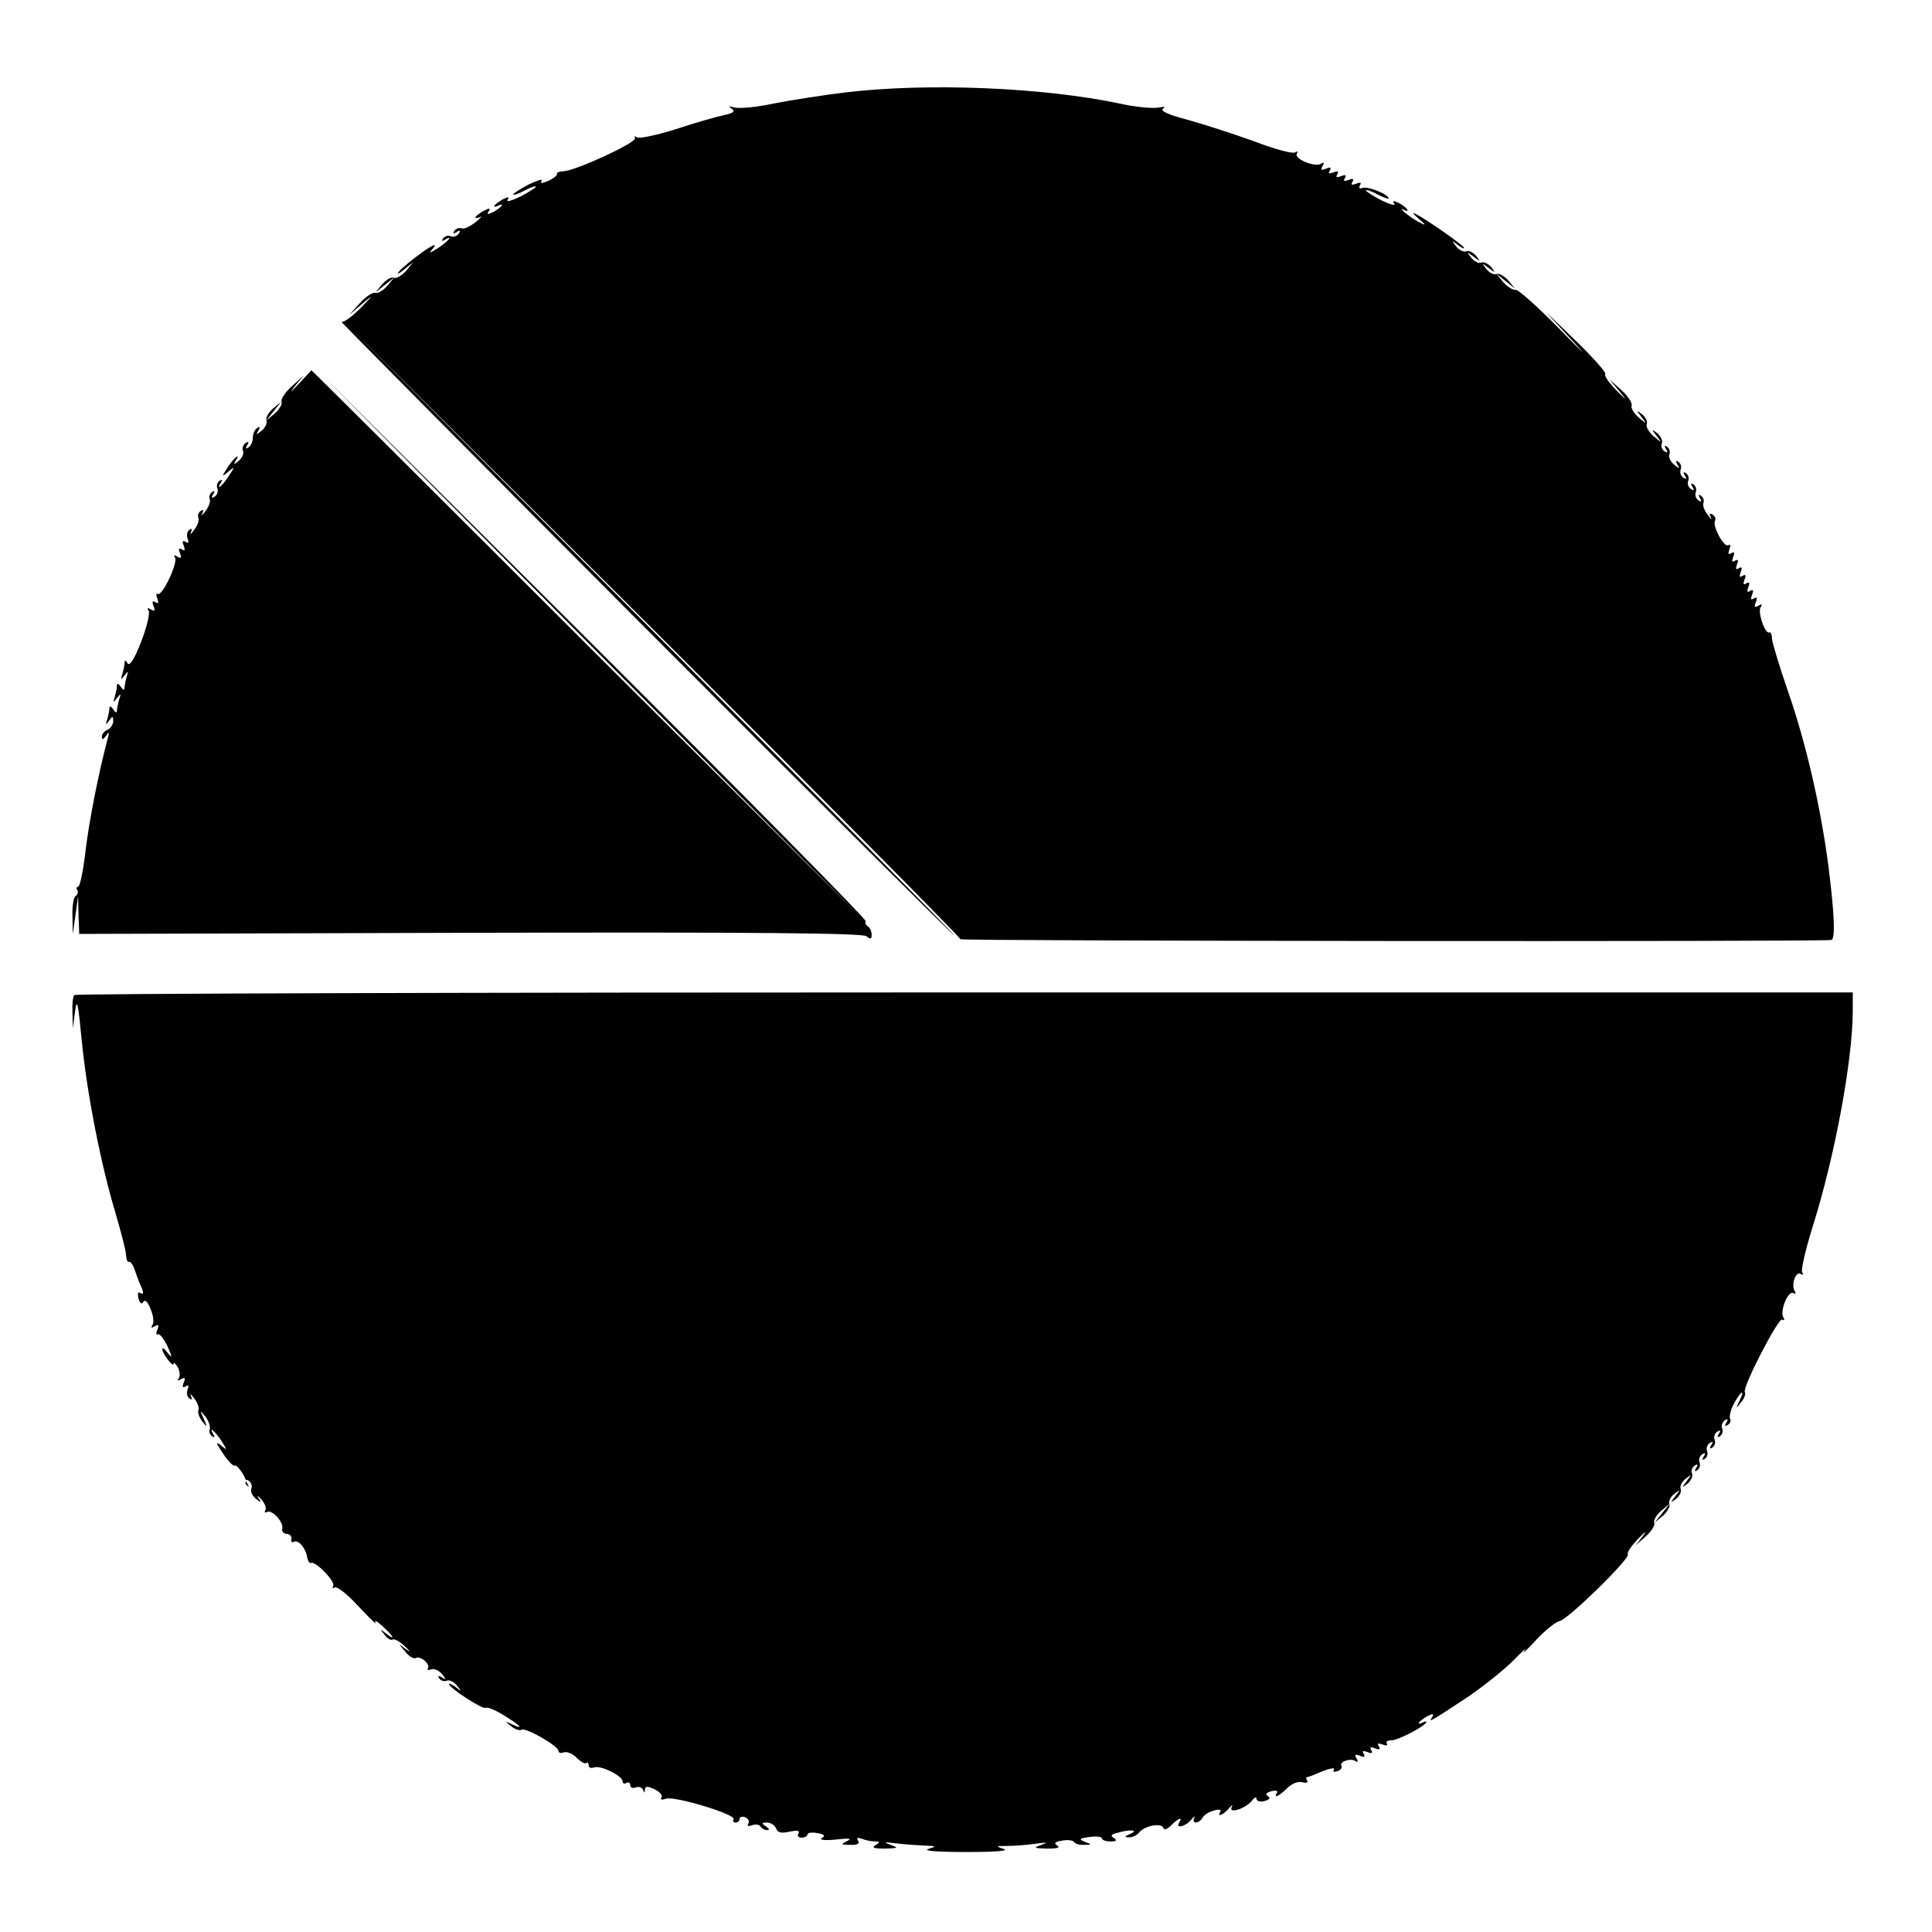
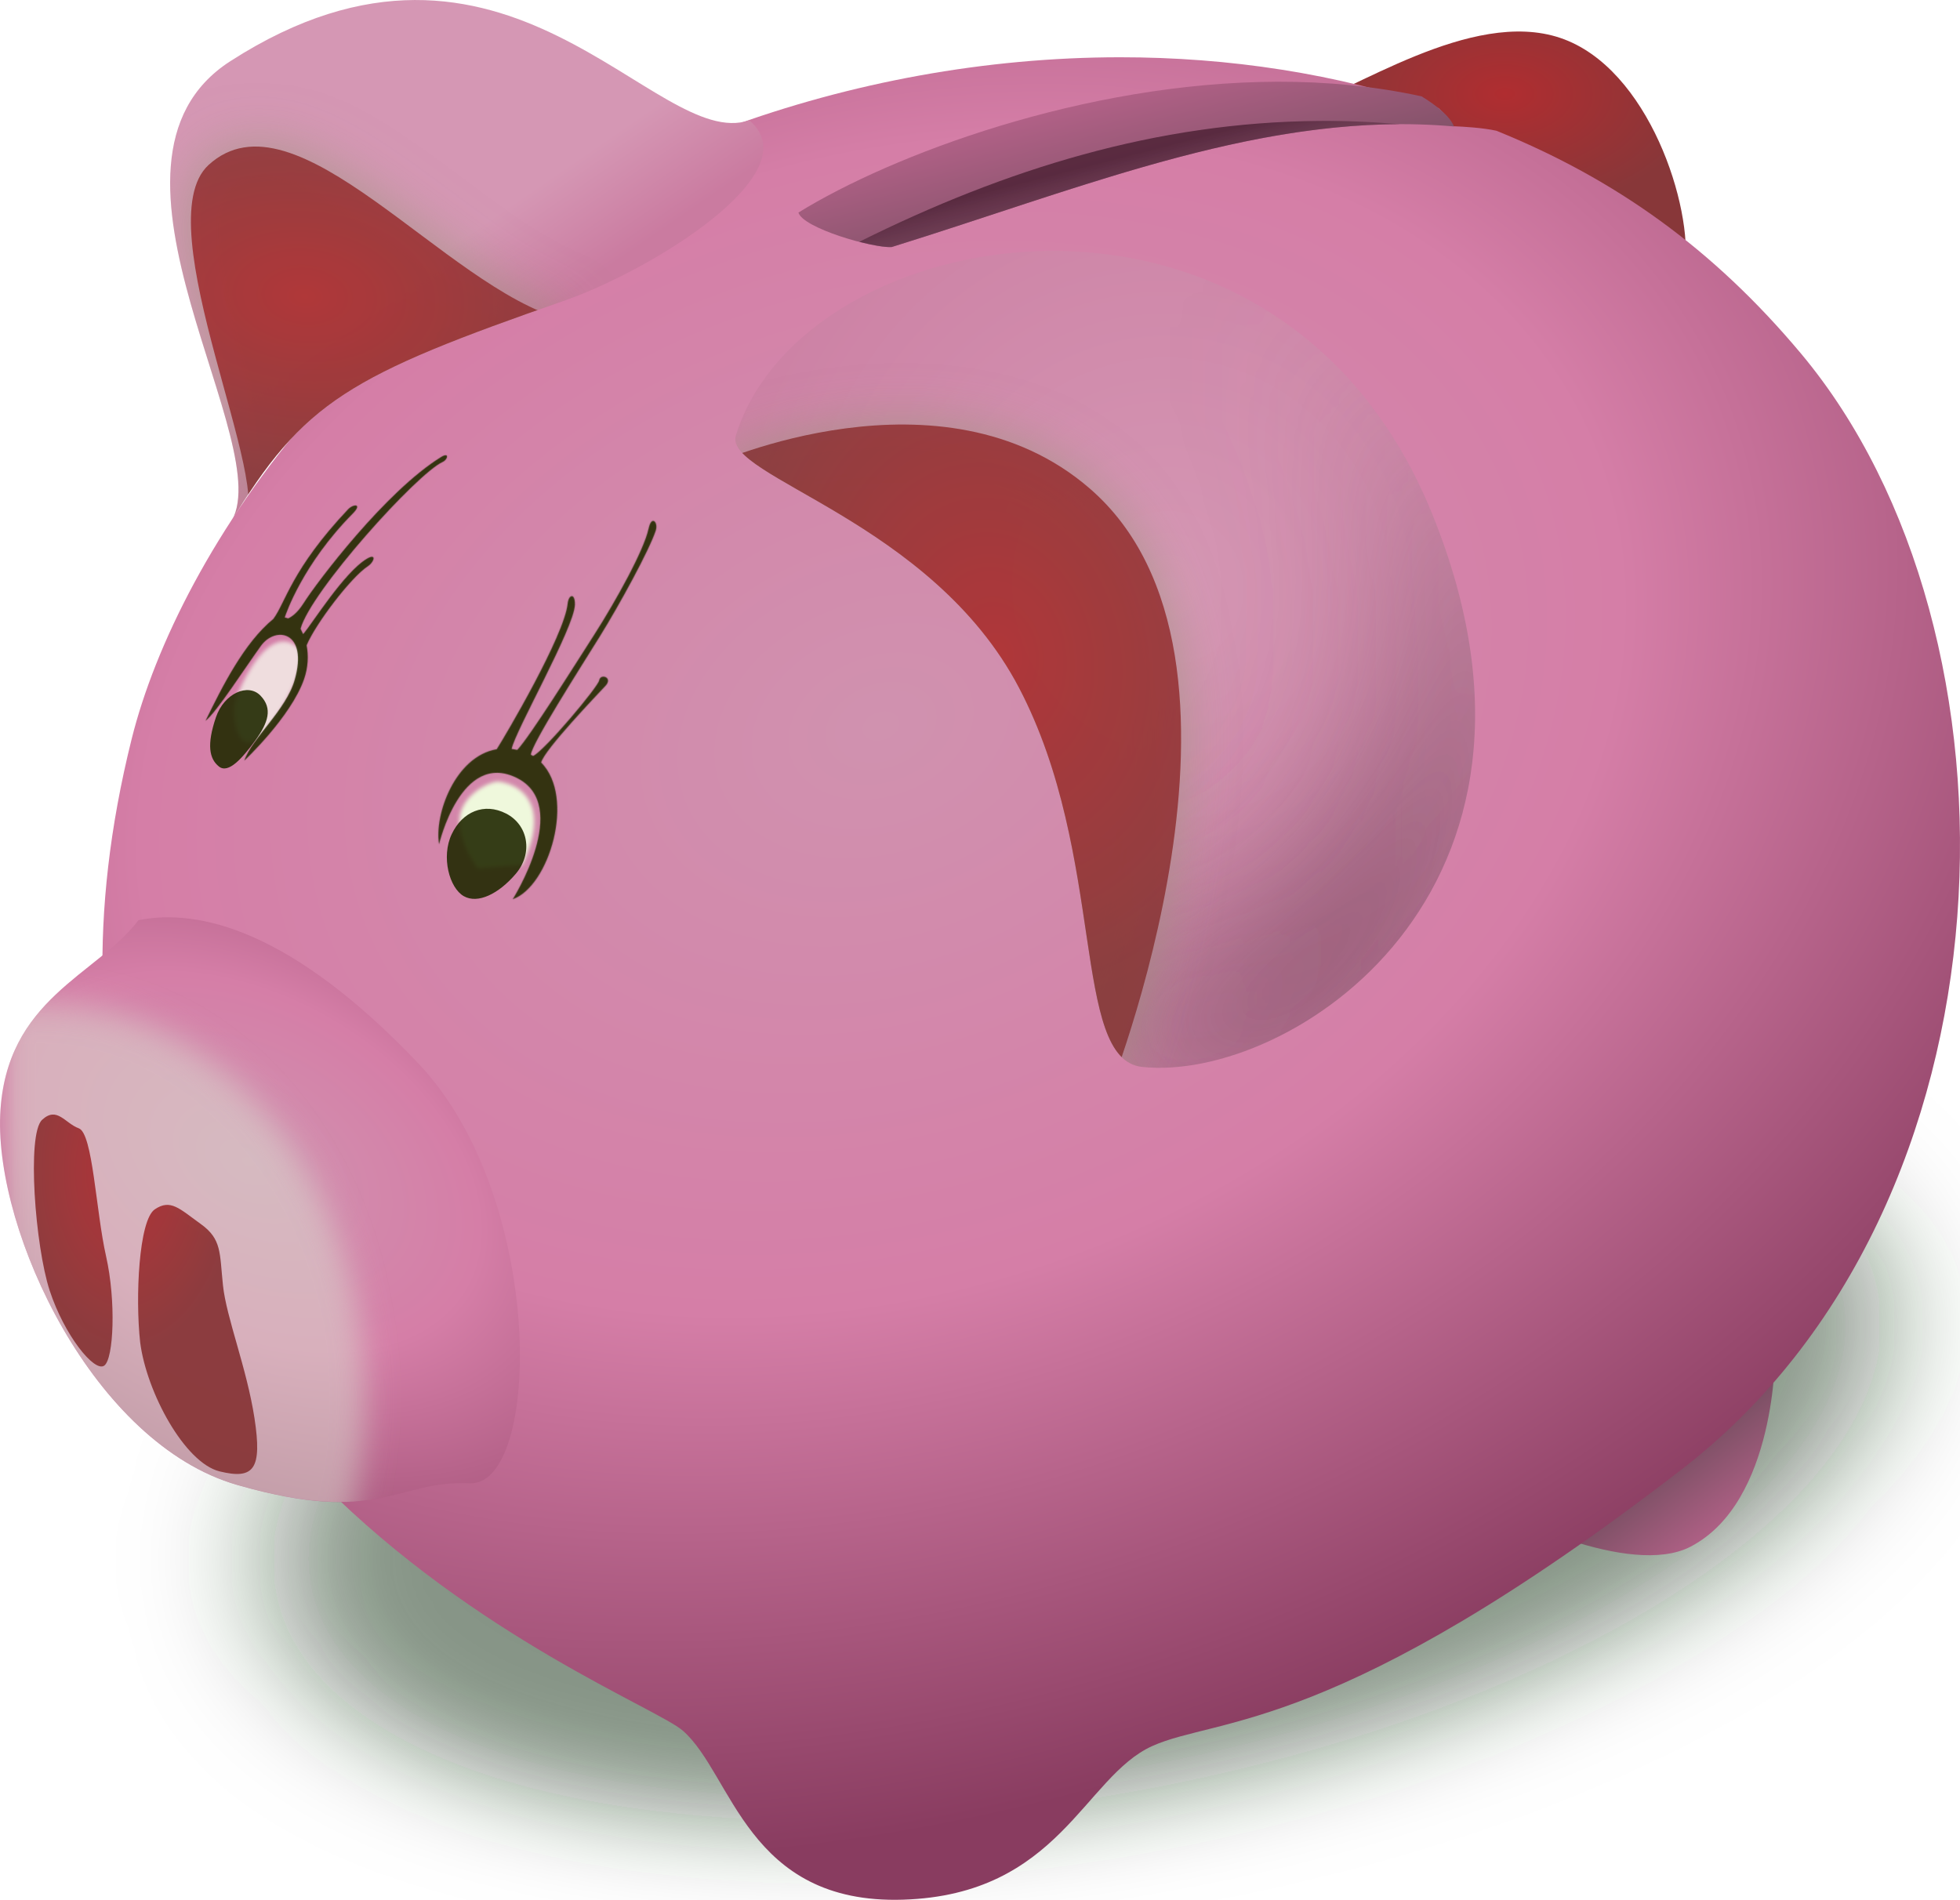
- <svg xmlns="http://www.w3.org/2000/svg" version="1.0" width="512pt" height="512pt" viewBox="0 0 512 512" preserveAspectRatio="xMidYMid meet">
-   <g transform="translate(0,512) scale(0.1,-0.1)" fill="#000000" stroke="none">
-     <path d="M2240 4875 c-58 -7 -142 -20 -188 -29 -45 -10 -92 -14 -105 -11 -16 4 -18 4 -8 -3 10 -7 5 -12 -20 -17 -19 -4 -76 -20 -127 -37 -51 -16 -97 -26 -104 -22 -6 4 -8 3 -5 -2 6 -11 -156 -86 -190 -88 -11 0 -19 -4 -17 -7 2 -3 -8 -11 -22 -18 -17 -7 -23 -8 -19 0 4 6 -11 1 -34 -10 -23 -12 -41 -24 -41 -26 0 -3 14 1 30 10 17 9 30 13 30 10 0 -2 -18 -14 -41 -26 -23 -11 -38 -15 -34 -9 6 9 2 9 -14 1 -11 -7 -21 -14 -21 -17 0 -3 5 -2 10 1 6 3 10 4 10 1 0 -3 -10 -10 -21 -17 -16 -8 -20 -8 -14 1 6 9 2 9 -14 1 -11 -7 -21 -14 -21 -17 0 -3 6 -2 13 1 6 4 1 -3 -13 -14 -14 -11 -30 -19 -37 -16 -7 2 -15 -1 -19 -7 -5 -7 -2 -8 6 -3 9 6 11 4 6 -4 -5 -7 -14 -10 -22 -7 -7 3 -16 0 -20 -6 -4 -7 -3 -8 4 -4 25 15 10 -3 -15 -20 -27 -17 -28 -17 -13 1 8 11 -7 4 -33 -15 -26 -19 -53 -41 -60 -50 -6 -8 0 -6 13 5 l25 20 -19 -23 c-11 -12 -25 -21 -32 -18 -7 3 -20 -5 -31 -17 l-18 -22 25 20 25 20 -19 -23 c-11 -12 -25 -21 -32 -18 -6 2 -25 -10 -40 -27 l-29 -32 35 30 c31 26 31 25 -5 -12 -22 -22 -44 -38 -50 -36 -5 3 357 -362 805 -811 448 -449 817 -816 820 -816 3 0 -360 366 -805 813 l-810 812 817 -814 c449 -448 815 -817 813 -820 -2 -5 2281 -7 2308 -2 11 2 9 64 -7 192 -20 155 -59 328 -108 468 -22 64 -41 126 -42 138 0 11 -4 19 -7 17 -11 -6 -32 54 -23 67 5 8 3 9 -6 4 -10 -6 -12 -4 -7 9 5 11 3 15 -5 10 -8 -5 -9 -2 -5 10 5 11 3 15 -5 10 -8 -5 -9 -2 -5 10 5 11 3 15 -5 10 -8 -5 -9 -2 -5 10 5 11 3 15 -5 10 -8 -5 -9 -2 -5 10 5 11 3 15 -5 10 -8 -5 -9 -2 -5 10 5 11 3 15 -5 10 -8 -5 -9 -2 -5 10 5 11 3 15 -5 10 -8 -5 -9 -2 -5 10 4 10 3 15 -3 11 -11 -7 -43 52 -35 65 3 5 0 12 -6 16 -8 5 -10 2 -5 -7 4 -8 0 -5 -8 6 -9 11 -14 25 -12 32 3 7 0 15 -6 19 -7 5 -8 2 -3 -6 6 -9 4 -11 -4 -6 -7 5 -10 14 -7 22 3 7 0 16 -6 20 -7 5 -8 2 -3 -6 6 -9 4 -11 -4 -6 -7 5 -10 14 -7 22 3 7 0 16 -6 20 -7 5 -8 2 -3 -6 6 -9 4 -11 -4 -6 -7 5 -10 14 -7 22 3 7 0 16 -6 20 -7 5 -8 2 -3 -7 8 -12 6 -12 -9 0 -9 8 -15 20 -12 27 3 7 0 16 -6 20 -7 5 -8 2 -3 -6 6 -9 4 -11 -4 -6 -7 5 -10 14 -7 21 3 8 -3 19 -12 27 -16 12 -16 11 -2 -7 15 -20 15 -20 -8 -1 -12 11 -21 25 -18 32 3 7 -3 18 -12 26 -16 12 -16 11 -2 -7 15 -20 15 -20 -8 -1 -12 11 -21 25 -18 32 2 6 -10 25 -27 40 l-32 29 25 -30 c23 -28 22 -28 -8 2 -18 19 -31 37 -28 42 3 4 -32 43 -77 87 l-82 79 75 -81 c41 -44 26 -31 -33 30 -60 61 -114 110 -121 108 -7 -1 -21 8 -32 20 l-19 23 25 -20 25 -20 -18 22 c-11 12 -24 19 -31 17 -7 -3 -19 3 -27 13 -13 17 -13 17 6 3 18 -14 19 -14 7 2 -8 9 -19 15 -26 12 -7 -3 -19 3 -27 13 -13 17 -13 17 6 3 18 -14 19 -14 7 2 -8 9 -19 15 -26 12 -7 -3 -19 3 -27 13 -13 16 -12 17 4 4 9 -7 17 -11 17 -8 0 6 -100 76 -130 91 -8 4 -4 -2 10 -14 18 -15 20 -19 5 -11 -11 5 -29 17 -40 26 -11 9 -14 14 -7 10 21 -11 13 4 -9 16 -16 8 -20 8 -14 -1 4 -6 -11 -2 -34 9 -23 12 -41 24 -41 26 0 3 14 -1 30 -10 17 -9 30 -13 30 -11 0 11 -55 33 -69 28 -8 -3 -11 0 -7 7 5 7 1 9 -10 4 -12 -4 -15 -3 -10 5 5 8 1 10 -10 5 -12 -4 -15 -3 -10 5 5 8 1 10 -10 5 -12 -4 -15 -3 -10 5 5 8 1 10 -10 5 -12 -4 -15 -3 -10 5 5 8 1 10 -10 5 -13 -5 -15 -3 -9 7 5 9 4 11 -4 6 -16 -10 -73 13 -64 27 3 6 1 7 -5 3 -7 -4 -55 9 -107 29 -53 19 -132 45 -176 57 -53 14 -75 24 -67 30 8 5 4 6 -12 3 -14 -3 -59 1 -100 10 -207 44 -514 56 -730 30z" />
-     <path d="M790 4101 c-20 -21 -24 -24 -10 -6 l25 30 -32 -29 c-17 -15 -29 -34 -27 -40 3 -7 -6 -21 -18 -32 l-23 -19 20 25 20 25 -22 -18 c-12 -11 -19 -24 -17 -31 3 -7 -3 -19 -12 -27 -15 -12 -17 -12 -9 0 5 10 4 12 -3 7 -7 -4 -12 -16 -12 -26 0 -10 -5 -22 -12 -26 -7 -5 -8 -3 -3 6 6 9 4 11 -4 6 -7 -5 -10 -14 -7 -21 3 -8 -3 -19 -12 -27 -11 -9 -14 -10 -8 0 15 24 -2 11 -20 -15 -17 -27 -17 -28 1 -13 18 15 18 14 1 -12 -17 -26 -35 -41 -20 -16 4 7 3 8 -4 4 -6 -4 -9 -13 -6 -20 3 -8 0 -17 -7 -22 -8 -5 -10 -3 -4 6 5 8 4 11 -3 6 -6 -4 -9 -12 -6 -19 2 -7 -3 -21 -12 -32 -8 -11 -12 -14 -8 -6 4 9 3 12 -4 7 -6 -4 -9 -12 -6 -19 2 -7 -3 -21 -12 -32 -8 -11 -12 -14 -8 -6 4 9 3 12 -4 7 -6 -4 -8 -14 -5 -23 4 -11 3 -14 -5 -9 -8 5 -10 1 -5 -10 4 -12 3 -15 -5 -10 -8 5 -10 1 -5 -10 5 -13 3 -15 -7 -9 -8 5 -11 4 -6 -3 8 -13 -34 -103 -46 -96 -4 3 -5 -3 -1 -12 4 -12 3 -15 -5 -10 -8 5 -10 1 -5 -10 5 -13 3 -15 -7 -9 -9 5 -11 4 -6 -4 4 -6 -5 -43 -20 -82 -18 -46 -30 -65 -36 -57 -5 9 -8 9 -8 1 0 -6 -3 -20 -6 -30 -5 -15 -4 -16 6 -3 10 13 11 12 6 -3 -3 -10 -6 -24 -6 -30 0 -7 -4 -6 -10 3 -6 9 -10 10 -10 3 0 -6 -3 -20 -6 -30 -5 -15 -4 -16 6 -3 10 13 11 12 6 -3 -3 -10 -6 -24 -6 -30 0 -7 -4 -6 -10 3 -6 9 -10 10 -10 3 0 -6 -3 -20 -6 -30 -5 -15 -4 -15 5 -3 9 13 11 13 11 -1 0 -9 -7 -19 -15 -23 -8 -3 -15 -11 -15 -18 0 -9 3 -9 11 2 8 12 9 11 5 -5 -24 -90 -49 -216 -59 -297 -6 -54 -15 -98 -20 -98 -4 0 -6 -4 -2 -9 3 -5 1 -12 -5 -16 -5 -3 -9 -27 -8 -53 l1 -47 7 50 7 50 1 -50 2 -50 1036 3 c763 2 1040 -1 1050 -9 11 -9 14 -8 14 4 0 9 -5 19 -10 22 -6 4 -8 10 -6 14 3 4 -322 333 -722 732 l-727 724 720 -725 720 -725 -730 727 c-401 401 -730 728 -730 727 0 -1 -16 -18 -35 -38z" />
-     <path d="M197 2483 c-4 -3 -6 -25 -5 -47 l1 -41 6 45 c5 37 8 23 18 -81 14 -140 50 -324 90 -457 14 -48 27 -97 27 -109 1 -11 4 -19 8 -17 3 2 11 -8 16 -24 5 -15 13 -36 18 -46 5 -13 4 -17 -3 -13 -7 5 -9 0 -6 -14 4 -13 8 -17 13 -9 4 7 12 0 19 -19 7 -16 10 -35 5 -42 -5 -8 -3 -9 6 -4 10 6 12 4 7 -9 -4 -9 -3 -15 1 -12 5 3 16 -12 26 -32 13 -29 13 -33 1 -18 -8 11 -15 16 -15 10 1 -12 30 -50 30 -38 0 5 5 1 11 -9 5 -9 7 -22 3 -29 -5 -7 -3 -8 6 -3 10 6 12 4 7 -9 -5 -11 -3 -15 5 -10 8 5 9 2 5 -9 -3 -9 -1 -19 5 -23 7 -5 8 -2 4 7 -4 8 0 5 8 -6 9 -11 14 -25 12 -31 -3 -7 2 -20 10 -31 14 -17 14 -16 4 7 -11 24 -10 24 5 5 8 -11 13 -25 11 -32 -3 -7 0 -15 6 -19 7 -4 8 -3 4 4 -15 25 3 10 20 -15 17 -27 17 -28 -1 -13 -14 11 -13 6 6 -22 13 -20 27 -34 31 -32 7 4 34 -37 29 -44 -2 -2 1 -7 5 -10 4 -4 4 -1 -1 7 -6 10 -4 12 4 7 7 -5 10 -14 7 -21 -3 -8 3 -19 12 -27 15 -11 16 -11 7 2 -5 9 -2 7 7 -3 10 -11 15 -24 11 -30 -3 -5 -1 -7 4 -4 13 8 45 -26 41 -44 -2 -7 4 -14 12 -14 8 0 14 -7 12 -14 -1 -7 2 -10 7 -7 11 7 32 -17 35 -41 2 -10 6 -16 10 -15 12 6 66 -50 59 -61 -3 -6 -1 -7 4 -4 6 4 35 -19 64 -51 29 -31 49 -50 44 -42 -4 8 4 4 18 -9 30 -27 37 -41 10 -20 -16 13 -17 12 -4 -3 7 -10 17 -16 21 -13 5 3 19 -5 32 -17 16 -15 17 -18 3 -8 -20 15 -20 15 -1 -7 10 -13 23 -20 28 -17 12 7 39 -16 32 -27 -3 -5 1 -6 9 -3 8 3 20 -3 28 -12 12 -15 12 -17 0 -9 -9 5 -12 4 -7 -3 4 -6 13 -9 20 -6 7 3 19 -3 27 -13 13 -16 12 -17 -3 -4 -10 7 -18 11 -18 8 0 -10 91 -69 97 -63 3 3 22 -4 42 -16 45 -27 64 -44 31 -29 -23 11 -24 11 -6 -3 10 -9 23 -13 28 -10 11 7 98 -43 98 -56 0 -5 6 -7 14 -4 8 3 23 -3 34 -14 11 -11 23 -18 26 -14 3 3 6 0 6 -6 0 -6 6 -9 14 -6 17 7 76 -22 76 -37 0 -6 5 -7 10 -4 5 3 10 1 10 -5 0 -7 6 -10 14 -7 8 3 17 1 20 -6 3 -9 5 -9 5 0 1 10 7 10 26 1 13 -6 22 -16 18 -21 -4 -6 0 -8 11 -4 22 9 188 -42 180 -54 -3 -5 0 -9 5 -9 6 0 11 4 11 10 0 5 7 7 15 4 8 -4 12 -11 8 -17 -4 -6 0 -8 10 -4 9 3 19 2 22 -3 4 -6 12 -10 18 -10 7 0 6 4 -3 10 -13 8 -12 10 3 10 10 0 20 -7 24 -16 4 -11 13 -13 36 -8 20 4 27 3 23 -5 -4 -6 0 -11 8 -11 9 0 16 4 16 9 0 4 12 6 26 3 19 -3 22 -7 12 -13 -8 -5 7 -7 37 -4 36 4 44 3 30 -4 -18 -9 -17 -10 8 -10 19 -1 26 3 21 11 -5 8 -2 9 10 5 10 -4 25 -7 34 -7 15 0 15 -2 2 -10 -11 -7 -4 -9 25 -9 36 1 37 2 15 10 -20 7 -17 8 15 4 22 -3 56 -5 75 -6 32 -1 33 -2 10 -9 -15 -5 23 -8 100 -8 79 0 116 3 100 8 -23 8 -22 8 10 8 19 0 53 3 75 6 30 4 34 4 15 -3 -22 -8 -21 -9 15 -10 26 0 35 2 27 8 -10 6 -7 10 12 13 15 3 29 1 32 -3 3 -5 15 -9 27 -8 21 0 21 1 2 8 -17 7 -15 9 13 13 17 2 32 1 32 -4 0 -4 10 -8 23 -8 16 0 18 3 9 9 -10 6 -8 10 10 14 34 10 57 7 33 -3 -15 -7 -16 -9 -4 -9 9 -1 22 5 28 13 15 18 59 26 64 12 2 -7 10 -4 21 7 19 19 31 23 21 7 -11 -17 17 -11 32 8 8 9 12 11 8 5 -8 -17 12 -17 22 0 4 8 18 16 31 19 12 4 20 2 16 -3 -10 -16 8 -9 23 9 8 9 11 11 7 3 -9 -19 37 -4 54 17 6 9 12 11 12 5 0 -6 9 -9 21 -6 13 4 17 8 9 13 -8 5 -4 9 9 13 12 3 19 1 15 -4 -10 -16 6 -9 27 12 12 12 29 19 40 16 10 -3 17 -1 13 4 -3 5 -3 9 -1 9 3 0 21 7 42 16 20 8 34 10 30 5 -3 -7 0 -8 9 -5 9 3 14 10 11 14 -7 11 24 22 37 13 7 -4 8 -1 3 7 -6 10 -4 12 9 7 11 -5 15 -3 10 5 -5 8 -2 9 10 5 11 -5 15 -3 10 5 -5 8 -2 9 10 5 11 -5 15 -3 10 5 -5 8 -2 9 10 5 9 -4 15 -3 11 3 -3 5 3 8 12 8 17 -1 93 39 93 49 0 2 -4 1 -10 -2 -6 -3 -10 -4 -10 -1 0 3 10 10 21 17 17 9 20 8 14 -2 -10 -15 -5 -12 95 54 41 28 95 71 120 96 24 25 38 37 30 26 -8 -11 5 1 30 28 25 27 53 49 63 51 21 3 188 166 181 177 -3 5 10 23 28 42 18 18 24 22 13 8 l-20 -26 27 24 c15 13 24 29 22 35 -3 7 6 21 18 32 l23 19 -20 -25 -20 -25 22 18 c12 11 19 24 17 31 -3 7 3 19 13 27 17 13 17 13 3 -6 -14 -18 -14 -19 2 -7 9 8 15 19 12 26 -3 7 3 19 13 27 17 13 17 13 3 -6 -14 -18 -14 -19 2 -7 9 8 15 19 12 27 -3 7 0 16 7 21 8 5 10 3 4 -6 -5 -8 -4 -11 3 -6 6 4 9 13 6 20 -3 8 0 17 7 22 8 5 10 3 4 -6 -5 -8 -4 -11 3 -6 6 4 9 13 6 20 -3 8 0 17 7 22 8 5 10 3 4 -6 -5 -8 -4 -11 3 -6 6 4 9 13 6 20 -3 8 0 17 7 22 8 5 10 3 4 -6 -5 -8 -4 -11 3 -6 6 4 9 13 6 20 -3 8 0 17 7 22 8 5 10 3 4 -6 -5 -9 -4 -11 4 -6 6 4 9 11 6 16 -3 5 1 23 10 40 18 34 31 41 15 8 -11 -22 -10 -22 4 -4 9 10 13 23 10 27 -7 12 89 198 99 192 6 -4 7 -1 3 6 -10 16 13 73 27 64 6 -3 7 -1 3 6 -10 16 3 53 16 45 7 -4 8 -2 4 4 -4 6 9 61 28 122 58 184 105 436 106 568 l0 52 -2353 0 c-1295 0 -2357 -3 -2360 -7z" />
+ <svg xmlns="http://www.w3.org/2000/svg" xmlns:xlink="http://www.w3.org/1999/xlink" id="svg2" viewBox="0 0 455.95 442.05" version="1.0">
+   <defs id="defs5">
+     <linearGradient id="linearGradient4391">
+       <stop id="stop4393" stop-color="#b02d30" offset="0" />
+       <stop id="stop4395" stop-color="#883739" offset="1" />
+     </linearGradient>
+     <linearGradient id="linearGradient4020">
+       <stop id="stop4022" stop-color="#d092af" offset="0" />
+       <stop id="stop4024" stop-color="#d57ea7" offset=".375" />
+       <stop id="stop4026" stop-color="#893c60" offset="1" />
+     </linearGradient>
+     <linearGradient id="linearGradient3231">
+       <stop id="stop3233" stop-color="#441b2e" offset="0" />
+       <stop id="stop3235" stop-color="#d597b4" stop-opacity="0" offset="1" />
+     </linearGradient>
+     <linearGradient id="linearGradient3212">
+       <stop id="stop3214" stop-color="#6a4a59" offset="0" />
+       <stop id="stop3216" stop-color="#bb648d" offset="1" />
+     </linearGradient>
+     <linearGradient id="linearGradient3184">
+       <stop id="stop3186" stop-color="#d597b4" offset="0" />
+       <stop id="stop3188" stop-color="#ca7ba0" offset="1" />
+     </linearGradient>
+     <radialGradient id="radialGradient3198" xlink:href="#linearGradient3184" gradientUnits="userSpaceOnUse" cy="225.08" cx="495.01" gradientTransform="matrix(1.5452 -.36517 .38273 1.6196 -356.17 42.49)" r="86.048" />
+     <linearGradient id="linearGradient3200" y2="164.77" xlink:href="#linearGradient3184" gradientUnits="userSpaceOnUse" x2="345.47" y1="144.12" x1="331.27" />
+     <linearGradient id="linearGradient3222" y2="451.38" xlink:href="#linearGradient3212" gradientUnits="userSpaceOnUse" x2="622.15" y1="427.78" x1="603.64" />
+     <radialGradient id="radialGradient3409" xlink:href="#linearGradient3231" gradientUnits="userSpaceOnUse" cy="321.55" cx="461.41" gradientTransform="matrix(.82876 -3.5691 1.363 .3165 -81.034 1925.4)" r="86.048" />
+     <clipPath id="clipPath3413" clipPathUnits="userSpaceOnUse">
+       <path id="path3415" d="m688.38 337.76c33.96 3.67 103.24-40.5 67.5-128.64-35.73-88.15-146.4-69.02-162-18.27-2.95 9.6 45.52 19.72 65.91 58.77 20.4 39.04 12.02 86.36 28.59 88.14z" fill="#ddaee9" fill-rule="evenodd" />
+     </clipPath>
+     <filter id="filter3653" y="-.254" width="1.893" height="1.508" x="-.447">
+       <feGaussianBlur id="feGaussianBlur3655" stdDeviation="18.537" />
+     </filter>
+     <clipPath id="clipPath3671" clipPathUnits="userSpaceOnUse">
+       <path id="path3673" d="m748.38 337.76c33.96 3.67 103.24-40.5 67.5-128.64-35.73-88.15-146.4-69.02-162-18.27-2.95 9.6 45.52 19.72 65.91 58.77 20.4 39.04 12.02 86.36 28.59 88.14z" fill="url(#radialGradient3675)" fill-rule="evenodd" />
+     </clipPath>
+     <radialGradient id="radialGradient3675" xlink:href="#linearGradient3184" gradientUnits="userSpaceOnUse" cy="225.08" cx="495.01" gradientTransform="matrix(1.5452 -.36517 .38273 1.6196 -96.17 42.49)" r="86.048" />
+     <filter id="filter3893" y="-.098" width="1.289" height="1.197" x="-.145">
+       <feGaussianBlur id="feGaussianBlur3895" stdDeviation="5.989" />
+     </filter>
+     <clipPath id="clipPath3903" clipPathUnits="userSpaceOnUse">
+       <path id="path3905" d="m214.32 159.35c19.3-6.75 57.29-29.59 42.68-41.84-21.91 7.51-56.52-55.102-120.73-13.75-36.87 23.74 12.21 90.26-0.14 107.67 17.15-28.61 27.96-34.58 78.19-52.08z" fill="url(#linearGradient3907)" fill-rule="evenodd" />
+     </clipPath>
+     <linearGradient id="linearGradient3907" y2="164.77" xlink:href="#linearGradient3184" gradientUnits="userSpaceOnUse" x2="345.47" gradientTransform="translate(-140)" y1="144.12" x1="331.27" />
+     <filter id="filter3985" y="-.179" width="1.353" height="1.358" x="-.176">
+       <feGaussianBlur id="feGaussianBlur3987" stdDeviation="6.444" />
+     </filter>
+     <radialGradient id="radialGradient4028" xlink:href="#linearGradient4020" gradientUnits="userSpaceOnUse" cy="363.02" cx="266.66" gradientTransform="matrix(2.1979 1.2765 -.83616 1.4397 -2.1416 -503.17)" r="60.956" />
+     <clipPath id="clipPath4038" clipPathUnits="userSpaceOnUse">
+       <path id="path4040" d="m265.82 354.97c-7.83 9.33-25.56 13.47-26.54 33.39-0.99 20.21 17.93 56.51 45.55 63.57 27.52 7.03 30.47-0.88 44.56-0.3 13.77 0.58 14.75-48.92-9.83-72.06-24.41-22.99-42.27-26.66-53.74-24.6z" fill="url(#radialGradient4042)" fill-rule="evenodd" />
+     </clipPath>
+     <radialGradient id="radialGradient4042" xlink:href="#linearGradient4020" gradientUnits="userSpaceOnUse" cy="363.02" cx="266.66" gradientTransform="matrix(1.8139 .94173 -.69006 1.0622 53.682 -240.25)" r="60.956" />
+     <filter id="filter4244">
+       <feGaussianBlur id="feGaussianBlur4246" stdDeviation="2.888" />
+     </filter>
+     <filter id="filter4333">
+       <feGaussianBlur id="feGaussianBlur4335" stdDeviation="0.159" />
+     </filter>
+     <filter id="filter4337">
+       <feGaussianBlur id="feGaussianBlur4339" stdDeviation="0.173" />
+     </filter>
+     <filter id="filter4365">
+       <feGaussianBlur id="feGaussianBlur4367" stdDeviation="0.465" />
+     </filter>
+     <filter id="filter4384">
+       <feGaussianBlur id="feGaussianBlur4386" stdDeviation="0.464" />
+     </filter>
+     <radialGradient id="radialGradient4397" xlink:href="#linearGradient4391" gradientUnits="userSpaceOnUse" cy="102.78" cx="572.76" gradientTransform="matrix(1 0 0 .60431 0 49.25)" r="45.463" />
+     <radialGradient id="radialGradient4459" xlink:href="#linearGradient4391" gradientUnits="userSpaceOnUse" cy="248.28" cx="714.74" gradientTransform="matrix(1.1892 -.28425 .3668 1.5345 -226.27 63.88)" r="51.854" />
+     <radialGradient id="radialGradient4461" xlink:href="#linearGradient4391" gradientUnits="userSpaceOnUse" cy="158.38" cx="153.62" gradientTransform="matrix(1.5327 .12641 -.082061 .99501 -68.838 -18.613)" r="43.976" />
+     <radialGradient id="radialGradient4681" xlink:href="#linearGradient4391" gradientUnits="userSpaceOnUse" cy="372.9" cx="251.79" gradientTransform="matrix(1 0 0 1.6097 0 -238.18)" r="25.975" />
+     <filter id="filter4775" y="-.193" width="1.172" height="1.387" x="-.086">
+       <feGaussianBlur id="feGaussianBlur4777" stdDeviation="12.046" />
+     </filter>
+     <radialGradient id="radialGradient4782" gradientUnits="userSpaceOnUse" cy="254.4" cx="421.22" gradientTransform="matrix(1.48 -.55422 .40692 1.0866 -299.28 215.46)" r="216.56">
+       <stop id="stop3204" stop-color="#d092af" offset="0" />
+       <stop id="stop3210" stop-color="#d57ea7" offset=".518" />
+       <stop id="stop3206" stop-color="#893c60" offset="1" />
+     </radialGradient>
+     <linearGradient id="linearGradient4784" y2="107.65" xlink:href="#linearGradient3212" gradientUnits="userSpaceOnUse" x2="474.05" y1="153.51" x1="485.66" />
+     <linearGradient id="linearGradient4786" y2="154.3" xlink:href="#linearGradient3231" gradientUnits="userSpaceOnUse" x2="484.69" gradientTransform="matrix(1.0378 0 0 1 -3.4198 10)" y1="114.79" x1="474.17" />
+   </defs>
+   <g id="layer3" transform="translate(-222.7 -89.516)">
+     <path id="path4773" opacity=".5" d="m714.71 468a170.74 69.882 0 1 1 -341.47 0 170.74 69.882 0 1 1 341.47 0z" transform="matrix(1.0923 -.19772 .18727 1.1533 -208.57 -7.0674)" filter="url(#filter4775)" fill="#0e2a0b" />
+     <path id="path3176" d="m635.65 404.17s0.28 34.82-19.66 45.21c-14.24 7.42-44.36-8.15-44.36-8.15l64.02-37.06z" fill="url(#linearGradient3222)" fill-rule="evenodd" />
+     <path id="path4389" d="m585.66 98.338c20.65 6.952 30.95 39.562 28.99 53.602l-90.93-36.93c13.47-3.99 41.17-23.662 61.94-16.672z" fill="url(#radialGradient4397)" fill-rule="evenodd" />
+     <path id="path2404" d="m483.22 102.84c-31.2 0.02-62.62 5.81-91.72 16.54-82.56 30.43-127.29 98.37-138.19 142.15-40.97 164.55 116.5 220.41 128.25 230.69 11.56 10.1 14.9 40.45 51.22 39.31 36.34-1.14 42.04-28.56 57.97-35.75 15.26-6.88 42.9-2.47 123.09-64.31 79.81-61.55 82.05-194.89 27.82-259.69-20.42-24.39-43.14-40.61-70.85-51.84-3.16-0.7-7.64-0.96-9.98-1.05-0.86-1.43-1.87-2.7-3.45-4.2-23.66-8.06-48.84-11.86-74.16-11.85z" fill="url(#radialGradient4782)" fill-rule="evenodd" />
+     <path id="path4359" opacity=".75" d="m277.39 252.7c1.59-4.82 8.05-18.51 14.88-12.35 3.11 3.8-6.87 20.91-11.09 21.9-4.21 0.98-4.49-8.43-3.79-9.55z" fill-rule="evenodd" filter="url(#filter4365)" fill="#f8fcf0" />
+     <path id="path3178" d="m488.38 337.76c33.96 3.67 103.24-40.5 67.5-128.64-35.73-88.15-146.4-69.02-162-18.27-2.95 9.6 45.52 19.72 65.91 58.77 20.4 39.04 12.02 86.36 28.59 88.14z" fill="url(#radialGradient3198)" fill-rule="evenodd" />
+     <path id="path3180" d="m354.32 159.35c19.3-6.75 57.29-29.59 42.68-41.84-21.91 7.51-56.52-55.102-120.73-13.75-36.87 23.74 12.21 90.26-0.14 107.67 17.15-28.61 27.96-34.58 78.19-52.08z" fill="url(#linearGradient3200)" fill-rule="evenodd" />
+     <path id="path3224" d="m776.89 202.84c0.29 2.72-60.93-45.28-55.95-39.39 63.77 75.21 9.7 161.39-54.69 145.89 2.42 16.04 8.7 35.29 14.98 40.32 28.25 22.63 124.84-63.49 95.66-146.82z" clip-path="url(#clipPath3413)" fill-rule="evenodd" transform="translate(-200)" filter="url(#filter3653)" fill="url(#radialGradient3409)" />
+     <path id="path3657" opacity=".5" d="m648.58 197.53s53.17-24.13 87.59 5.62c45.49 39.3 3.93 142.06 3.93 142.06l-91.52-147.68z" clip-path="url(#clipPath3671)" fill-rule="evenodd" transform="translate(-260)" filter="url(#filter3893)" fill="#889869" />
+     <path id="path3897" opacity=".5" d="m213.76 163.84c-27.51-7.3-62.33-54.47-82.54-35.94-14.93 13.68 16.28 76.37 7.86 83.67s88.21-44 74.68-47.73z" clip-path="url(#clipPath3903)" fill-rule="evenodd" transform="translate(140)" filter="url(#filter3985)" fill="#839464" />
+     <path id="path4010" d="m254.91 303.62c-9.49 12.65-30.97 18.26-32.16 45.26-1.2 27.4 21.73 76.6 55.19 86.16 33.35 9.53 36.93-1.19 54-0.39 16.68 0.77 17.87-66.31-11.91-97.68-29.58-31.16-51.22-36.13-65.12-33.35z" fill="url(#radialGradient4028)" fill-rule="evenodd" />
+     <path id="path4032" opacity=".5" d="m309.4 437.02a62.329 67.828 0 1 1 -124.66 0 62.329 67.828 0 1 1 124.66 0z" clip-path="url(#clipPath4038)" transform="matrix(1.2117 0 0 1.3554 -67.188 -177.52)" filter="url(#filter4244)" fill="#dbe1d2" />
+     <path id="path4370" filter="url(#filter4384)" d="m338.74 271.37c6.6 0.98 11.58 6.88 5.41 19.37l-10.32 0.85s-4.64-6.18-4.21-11.65c0.42-5.48 7.01-8.71 9.12-8.57z" fill="#eff8dc" fill-rule="evenodd" />
+     <g id="g4354" fill-rule="evenodd" fill="#212901">
+       <path id="path4248" opacity=".9" filter="url(#filter4337)" d="m374.56 210.72c-0.35 0.07-0.73 0.6-1 1.84-1.02 4.86-7.48 16.6-12.62 24.63-4.87 7.59-15 23.74-17.91 26.81-0.01 0.01-0.02-0.01-0.03 0-0.44-0.09-0.86-0.17-1.28-0.22 0.88-4.27 14.55-28.18 14.72-33.53 0.04-1.4-0.32-2.03-0.72-2.03s-0.85 0.62-0.97 1.75c-0.78 7.48-14.49 30.72-16.5 33.87-9.65 1.65-14.58 15.19-13.41 22.13 0 0 5.09-21.91 18.1-15.44 12.84 6.39-0.97 28.22-0.97 28.22 8.49-2.95 14.68-23.72 6.62-31.81 0.75-3 13.23-15.97 14.97-17.85 1.83-1.96-1.19-2.96-1.47-1.28-0.24 1.49-12.64 16.29-15.37 17.6-0.17-0.1-0.36-0.19-0.53-0.29 0.26-2.61 11.25-19.79 15.9-27.28 4.69-7.52 11.69-20.38 13.16-24.87 0.4-1.24-0.1-2.37-0.69-2.25z" />
+       <path id="path4250" opacity=".9" d="m340.43 278.81c5.19 2.67 6.31 9.27 2.24 14.04-4.01 4.7-8.84 7.02-12.07 5.19-3.34-1.88-5.34-9.12-2.81-14.45 2.47-5.22 7.55-7.39 12.64-4.78z" />
+     </g>
+     <g id="g4347" fill-rule="evenodd" fill="#212901">
+       <path id="path4319" opacity=".9" filter="url(#filter4333)" d="m326.41 195.44c-0.21-0.02-0.57 0.09-1.03 0.37-12.95 7.95-28.99 29.2-32.07 34.07-1.54 2.44-2.95 3.25-3.59 3.53-0.25-0.1-0.52-0.18-0.78-0.22 0.26-0.82 4.17-12.39 15.81-24.16 2.38-2.4 0.12-2.29-1.09-1-13.15 13.94-14.5 21.63-17.38 25.5-6.86 5.6-11.98 15.96-15.78 23.72 2.58-1.99 9.38-12.61 12.91-17.47 3.42-4.71 11.06-3.37 7.84 7.94-2 7.03-9.93 13.52-11.72 18.78 0 0 10.83-10.13 13.91-18.97 0.95-2.74 1.05-5.51 0.59-7.87 2.14-5.1 10.34-15.81 14.19-18.35 1.59-1.05 2.15-3.18-0.19-1.78-5.32 3.19-12.69 15.09-14.81 17.53-0.2-0.39-0.43-0.9-0.6-1.25 2.39-8.73 27.15-36.17 33.07-38.81 0.88-0.4 1.34-1.51 0.72-1.56z" />
+       <path id="path4345" opacity=".9" d="m283.31 251.39c2.85 2.98 1.82 6.24-1.26 10.47-2.94 4.01-6.21 7.79-8.43 6-2.23-1.79-2.87-5.04-0.68-11.47 1.89-5.54 7.47-8.03 10.37-5z" />
+     </g>
+     <path id="path4399" opacity=".9" d="m648.58 197.53s53.17-24.13 87.59 5.62c45.49 39.3 3.93 142.06 3.93 142.06l-91.52-147.68z" clip-path="url(#clipPath3671)" fill-rule="evenodd" transform="translate(-260)" fill="url(#radialGradient4459)" />
+     <path id="path4401" opacity=".9" d="m213.76 163.84c-27.51-7.3-62.33-54.47-82.54-35.94-14.93 13.68 16.28 76.37 7.86 83.67s88.21-44 74.68-47.73z" clip-path="url(#clipPath3903)" fill-rule="evenodd" transform="translate(140)" fill="url(#radialGradient4461)" />
+     <path id="path4668" opacity=".95" d="m232.49 350.08c-3.59 3.34-1.61 29.38 1.76 39.7s10.4 19.16 12.71 17.48c2.19-1.59 2.76-15.04 0.42-25.42-2.39-10.52-3.07-28.61-6.35-29.79-3.21-1.16-5.06-5.21-8.54-1.97zm26.21 20.83c-3.69 2.51-4.56 20.41-3.39 30.97 1.51 11.7 10.39 27.99 18.46 29.99 8.07 1.99 9.92-0.59 8.14-12.31-1.79-11.71-6.55-23.42-7.34-30.97-0.8-7.54-0.23-10.74-5.17-14.28-4.95-3.55-7.02-5.91-10.7-3.4z" fill="url(#radialGradient4681)" fill-rule="evenodd" />
+     <path id="path4685" d="m519.84 108.53c-45.01 0.14-89.75 17.06-111.4 30.44 1 3.58 17.19 8.31 21.68 8.03 45.82-14.25 87.65-31.89 130.82-28.06-0.94-2.32-3.81-4.71-7.53-7-10.97-2.4-22.28-3.44-33.57-3.41z" fill="url(#linearGradient4784)" fill-rule="evenodd" />
+     <path id="path4759" opacity=".75" d="m529.38 117.66c-37.5 0.31-72.56 11.08-106.79 28.12 3.16 0.81 6.02 1.31 7.53 1.22 41.33-12.85 79.41-28.47 118.16-28.59-6.37-0.55-12.68-0.81-18.9-0.75z" fill="url(#linearGradient4786)" fill-rule="evenodd" />
  </g>
</svg>
